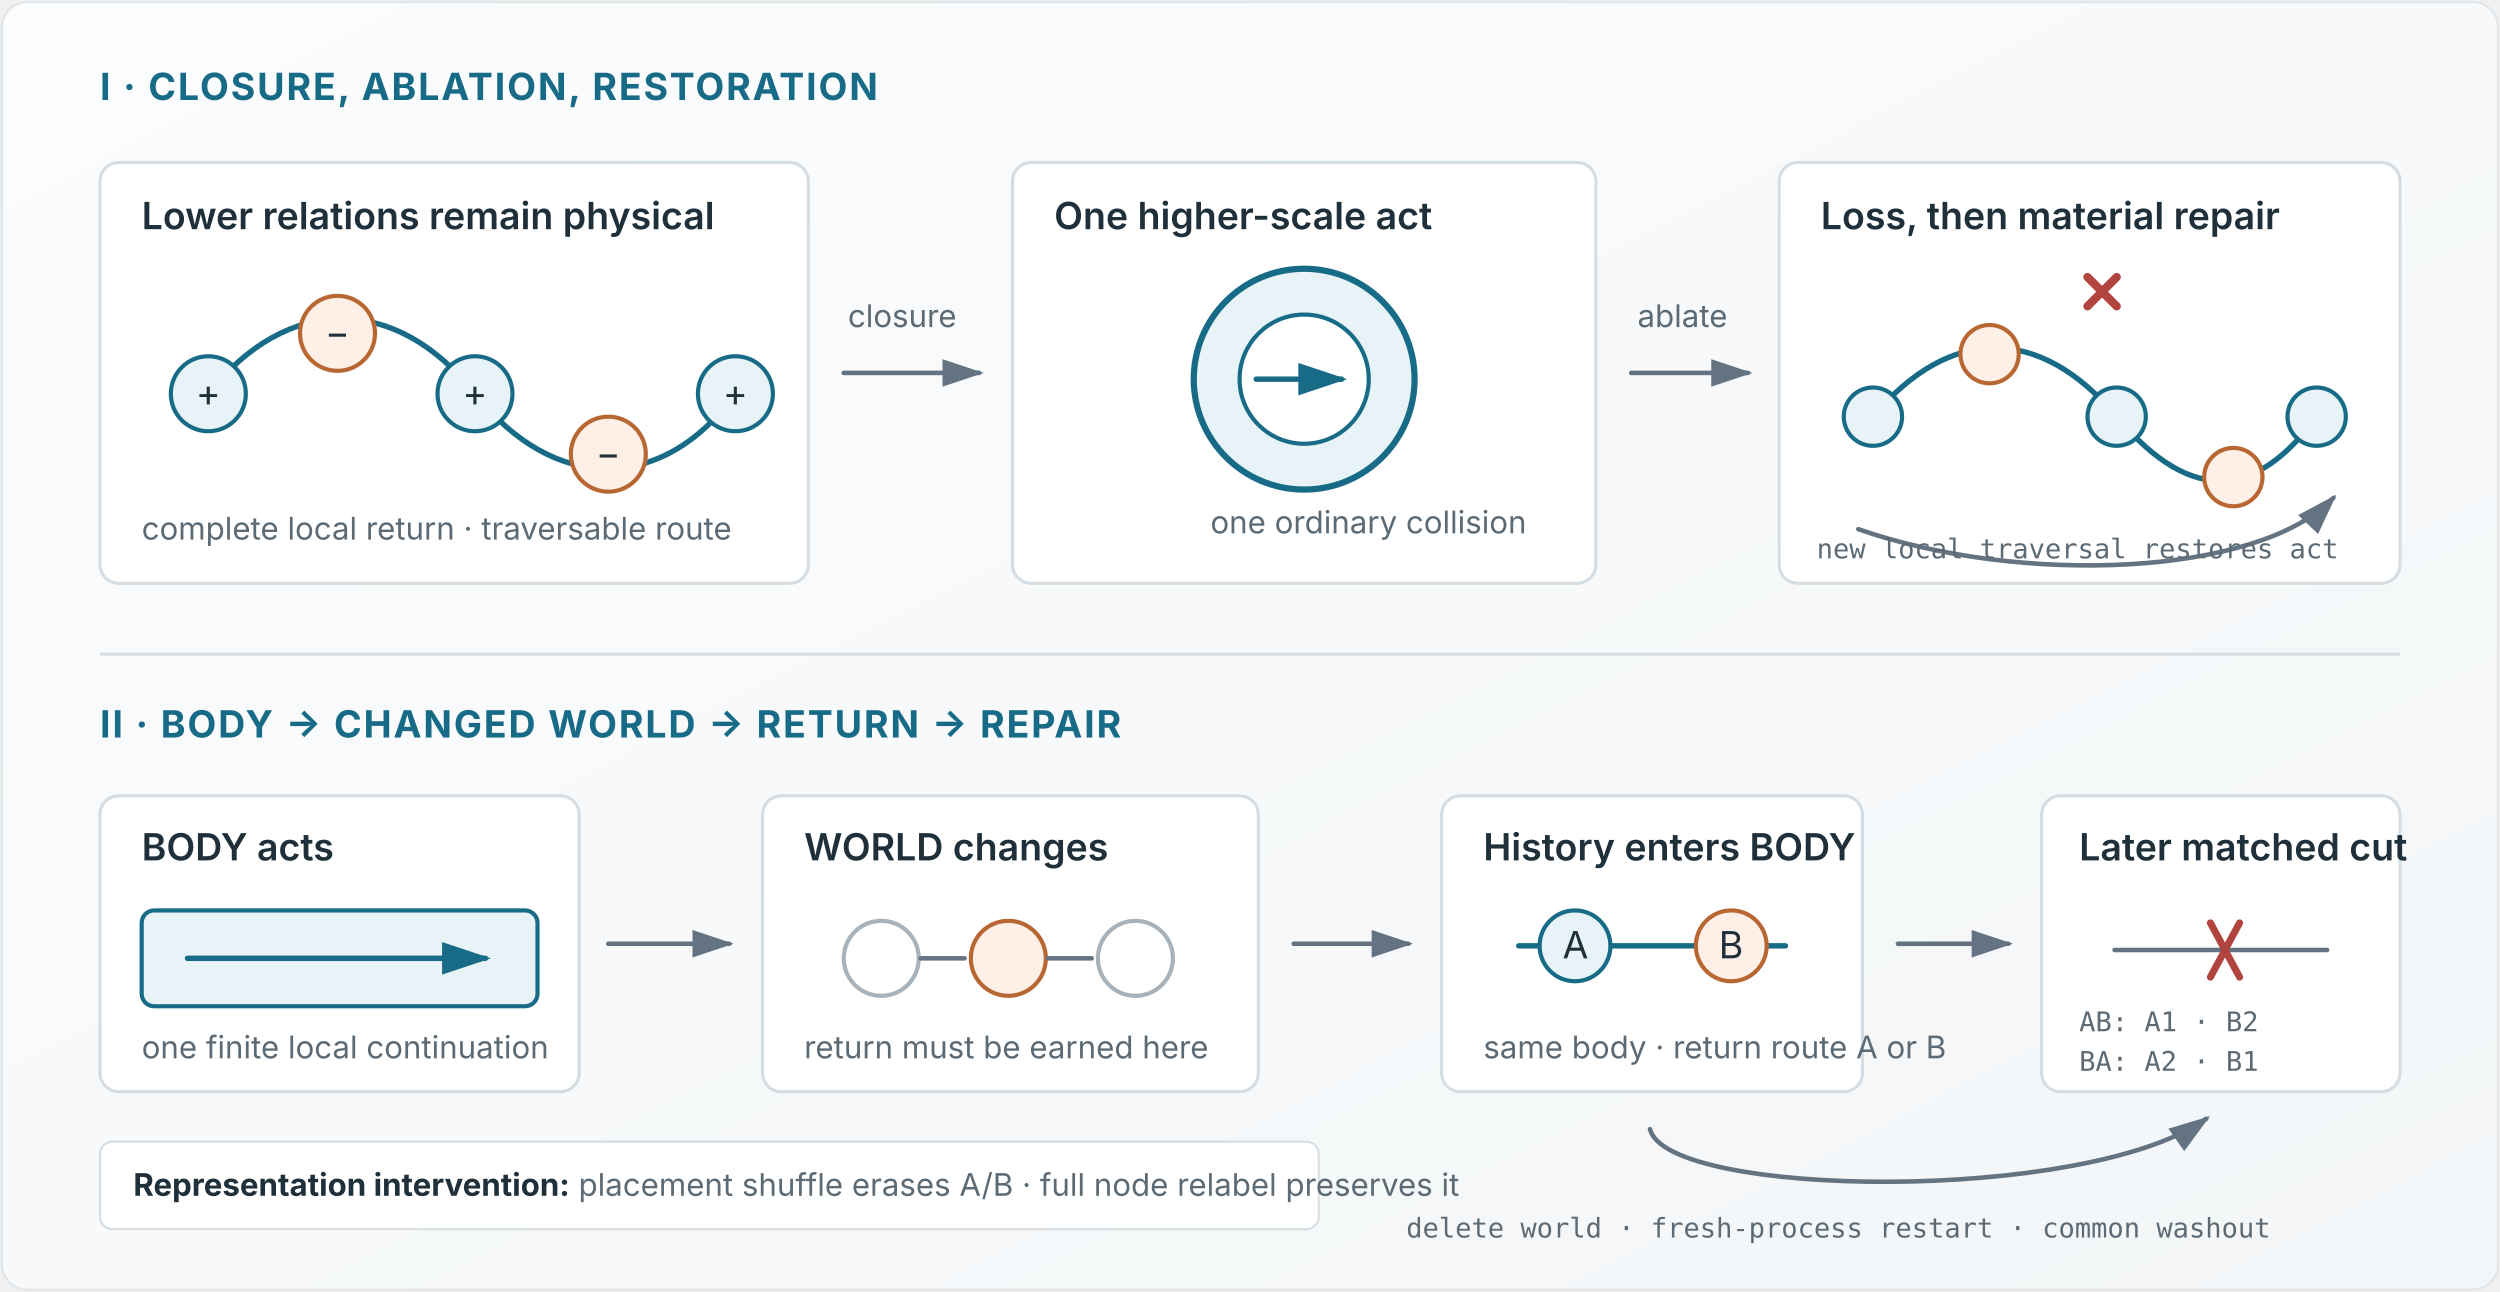
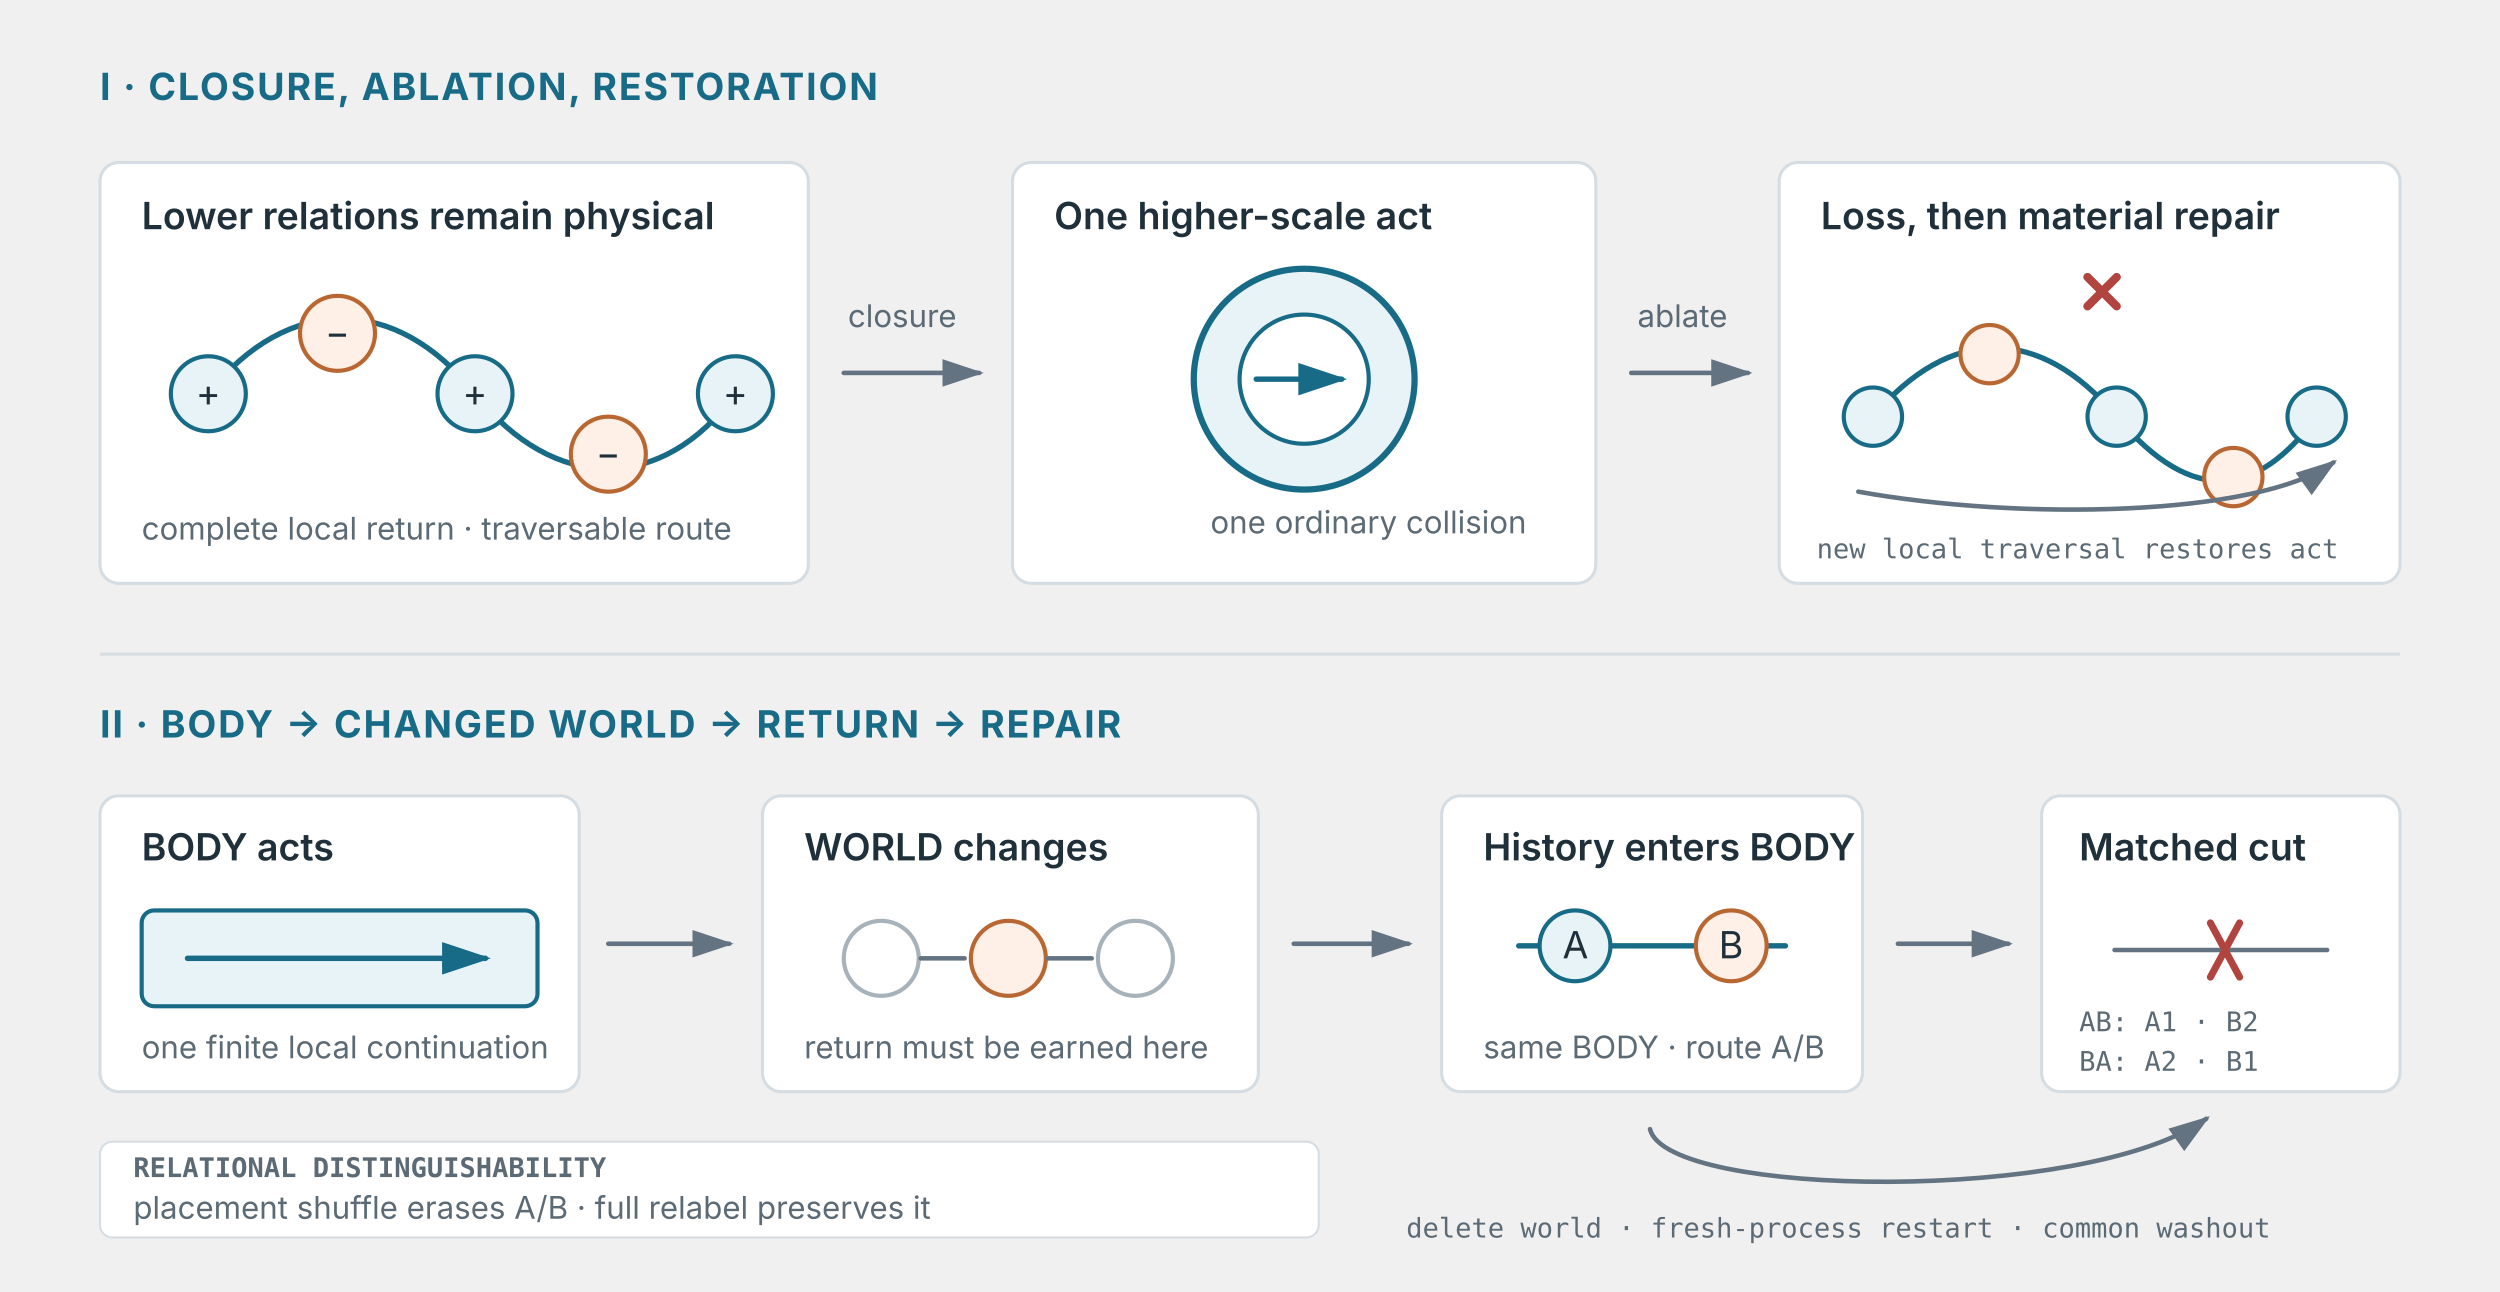
<svg xmlns="http://www.w3.org/2000/svg" width="1200" height="620" viewBox="0 0 1200 620" role="img" aria-labelledby="title desc">
  <defs>
-     <linearGradient id="paper" x1="0" y1="0" x2="1" y2="1">
-       <stop offset="0" stop-color="#fbfcfd" />
-       <stop offset="1" stop-color="#f3f6f8" />
-     </linearGradient>
    <marker id="arrow" markerWidth="10" markerHeight="10" refX="8" refY="3" orient="auto" markerUnits="strokeWidth">
      <path d="M0,0 L0,6 L9,3 z" fill="#647381" />
    </marker>
    <marker id="arrowBlue" markerWidth="10" markerHeight="10" refX="8" refY="3" orient="auto" markerUnits="strokeWidth">
      <path d="M0,0 L0,6 L9,3 z" fill="#176b87" />
    </marker>
    <style>
      .label{font-family:-apple-system,BlinkMacSystemFont,"Segoe UI",sans-serif;font-size:18px;fill:#20303a}
      .small{font-family:-apple-system,BlinkMacSystemFont,"Segoe UI",sans-serif;font-size:15px;fill:#5b6a74}
      .micro{font-family:ui-monospace,SFMono-Regular,Menlo,monospace;font-size:13px;fill:#5b6a74}
      .section{font-family:-apple-system,BlinkMacSystemFont,"Segoe UI",sans-serif;font-size:18px;font-weight:650;letter-spacing:.05em;fill:#176b87}
      .line{stroke:#647381;stroke-width:2.2;fill:none;stroke-linecap:round;stroke-linejoin:round}
      .blueLine{stroke:#176b87;stroke-width:2.6;fill:none;stroke-linecap:round;stroke-linejoin:round}
      .nodeA{fill:#e7f3f6;stroke:#176b87;stroke-width:2}
      .nodeB{fill:#fff0e7;stroke:#b96732;stroke-width:2}
      .neutral{fill:#fff;stroke:#a7b2ba;stroke-width:2}
      .panel{fill:#fff;stroke:#d6dde2;stroke-width:1.5}
    </style>
  </defs>
-   <rect x="1" y="1" width="1198" height="618" rx="12" fill="url(#paper)" stroke="#dfe5e9" />
  <text x="48" y="48" class="section">I · CLOSURE, ABLATION, RESTORATION</text>
  <g transform="translate(48 78)">
    <rect class="panel" x="0" y="0" width="340" height="202" rx="9" />
    <text x="20" y="32" class="label" font-weight="600">Lower relations remain physical</text>
    <path d="M52 111 C90 63 142 63 180 111 S270 159 305 111" class="blueLine" />
    <circle cx="52" cy="111" r="18" class="nodeA" />
    <text x="46" y="117" class="label">+</text>
    <circle cx="114" cy="82" r="18" class="nodeB" />
    <text x="108" y="88" class="label">−</text>
    <circle cx="180" cy="111" r="18" class="nodeA" />
    <text x="174" y="117" class="label">+</text>
    <circle cx="244" cy="140" r="18" class="nodeB" />
    <text x="238" y="146" class="label">−</text>
    <circle cx="305" cy="111" r="18" class="nodeA" />
    <text x="299" y="117" class="label">+</text>
    <text x="20" y="181" class="small">complete local return · traversable route</text>
  </g>
  <path d="M405 179 H470" class="line" marker-end="url(#arrow)" />
  <text x="407" y="157" class="small">closure</text>
  <g transform="translate(486 78)">
    <rect class="panel" x="0" y="0" width="280" height="202" rx="9" />
    <text x="20" y="32" class="label" font-weight="600">One higher-scale act</text>
    <circle cx="140" cy="104" r="53" fill="#e7f3f6" stroke="#176b87" stroke-width="3" />
    <circle cx="140" cy="104" r="31" fill="#fff" stroke="#176b87" stroke-width="2" />
    <path d="M117 104 H158" class="blueLine" marker-end="url(#arrowBlue)" />
    <text x="95" y="178" class="small">one ordinary collision</text>
  </g>
  <path d="M783 179 H839" class="line" marker-end="url(#arrow)" />
  <text x="786" y="157" class="small">ablate</text>
  <g transform="translate(854 78)">
    <rect class="panel" x="0" y="0" width="298" height="202" rx="9" />
    <text x="20" y="32" class="label" font-weight="600">Loss, then material repair</text>
    <path d="M45 122 C82 78 125 78 162 122 S230 160 258 122" class="blueLine" />
    <circle cx="45" cy="122" r="14" class="nodeA" />
    <circle cx="101" cy="92" r="14" class="nodeB" />
    <circle cx="162" cy="122" r="14" class="nodeA" />
    <circle cx="218" cy="151" r="14" class="nodeB" />
    <circle cx="258" cy="122" r="14" class="nodeA" />
    <path d="M148 69 l14 -14 m-14 0 l14 14" stroke="#b2443f" stroke-width="4" stroke-linecap="round" />
-     <path d="M38 176 C115 203 230 199 266 161" class="line" marker-end="url(#arrow)" />
+     <path d="M38 158 C115 172 230 170 266 144" class="line" marker-end="url(#arrow)" />
    <text x="18" y="190" class="micro">new local traversal restores act</text>
  </g>
  <line x1="48" y1="314" x2="1152" y2="314" stroke="#d7dee3" stroke-width="1.5" />
  <text x="48" y="354" class="section">II · BODY → CHANGED WORLD → RETURN → REPAIR</text>
  <g transform="translate(48 382)">
    <rect class="panel" x="0" y="0" width="230" height="142" rx="9" />
    <text x="20" y="31" class="label" font-weight="600">BODY acts</text>
    <rect x="20" y="55" width="190" height="46" rx="6" fill="#e7f3f6" stroke="#176b87" stroke-width="2" />
    <path d="M42 78 H185" class="blueLine" marker-end="url(#arrowBlue)" />
    <text x="20" y="126" class="small">one finite local continuation</text>
  </g>
  <path d="M292 453 H350" class="line" marker-end="url(#arrow)" />
  <g transform="translate(366 382)">
    <rect class="panel" x="0" y="0" width="238" height="142" rx="9" />
    <text x="20" y="31" class="label" font-weight="600">WORLD changes</text>
    <circle cx="57" cy="78" r="18" class="neutral" />
    <circle cx="118" cy="78" r="18" class="nodeB" />
    <circle cx="179" cy="78" r="18" class="neutral" />
    <path d="M76 78 H97 M137 78 H158" class="line" />
    <text x="20" y="126" class="small">return must be earned here</text>
  </g>
  <path d="M621 453 H676" class="line" marker-end="url(#arrow)" />
  <g transform="translate(692 382)">
    <rect class="panel" x="0" y="0" width="202" height="142" rx="9" />
    <text x="20" y="31" class="label" font-weight="600">History enters BODY</text>
    <path d="M37 72 H165" class="blueLine" />
    <circle cx="64" cy="72" r="17" class="nodeA" />
    <text x="58" y="78" class="label">A</text>
    <circle cx="139" cy="72" r="17" class="nodeB" />
    <text x="133" y="78" class="label">B</text>
-     <text x="20" y="126" class="small">same body · return route A or B</text>
+     <text x="20" y="126" class="small">same BODY · route A/B</text>
  </g>
  <path d="M911 453 H964" class="line" marker-end="url(#arrow)" />
  <g transform="translate(980 382)">
    <rect class="panel" x="0" y="0" width="172" height="142" rx="9" />
-     <text x="18" y="31" class="label" font-weight="600">Later matched cut</text>
+     <text x="18" y="31" class="label" font-weight="600">Matched cut</text>
    <path d="M35 74 H137" class="line" />
    <path d="M81 61 l14 26 M95 61 L81 87" stroke="#b2443f" stroke-width="3.4" stroke-linecap="round" />
    <text x="18" y="113" class="micro">AB: A1 · B2</text>
    <text x="18" y="132" class="micro">BA: A2 · B1</text>
  </g>
  <path d="M792 542 C800 575 1001 578 1059 537" class="line" marker-end="url(#arrow)" />
  <text x="675" y="594" class="micro">delete world · fresh-process restart · common washout</text>
  <g transform="translate(48 548)">
-     <rect x="0" y="0" width="585" height="42" rx="6" fill="#fff" stroke="#d6dde2" />
-     <text x="16" y="26" class="small">
-       <tspan font-weight="650" fill="#20303a">Representation intervention:</tspan> placement shuffle erases A/B · full node relabel preserves it</text>
+     <rect x="0" y="0" width="585" height="46" rx="6" fill="#fff" stroke="#d6dde2" />
+     <text x="16" y="17" class="micro" font-weight="650" fill="#176b87">RELATIONAL DISTINGUISHABILITY</text>
+     <text x="16" y="37" class="small">placement shuffle erases A/B · full relabel preserves it</text>
  </g>
</svg>
